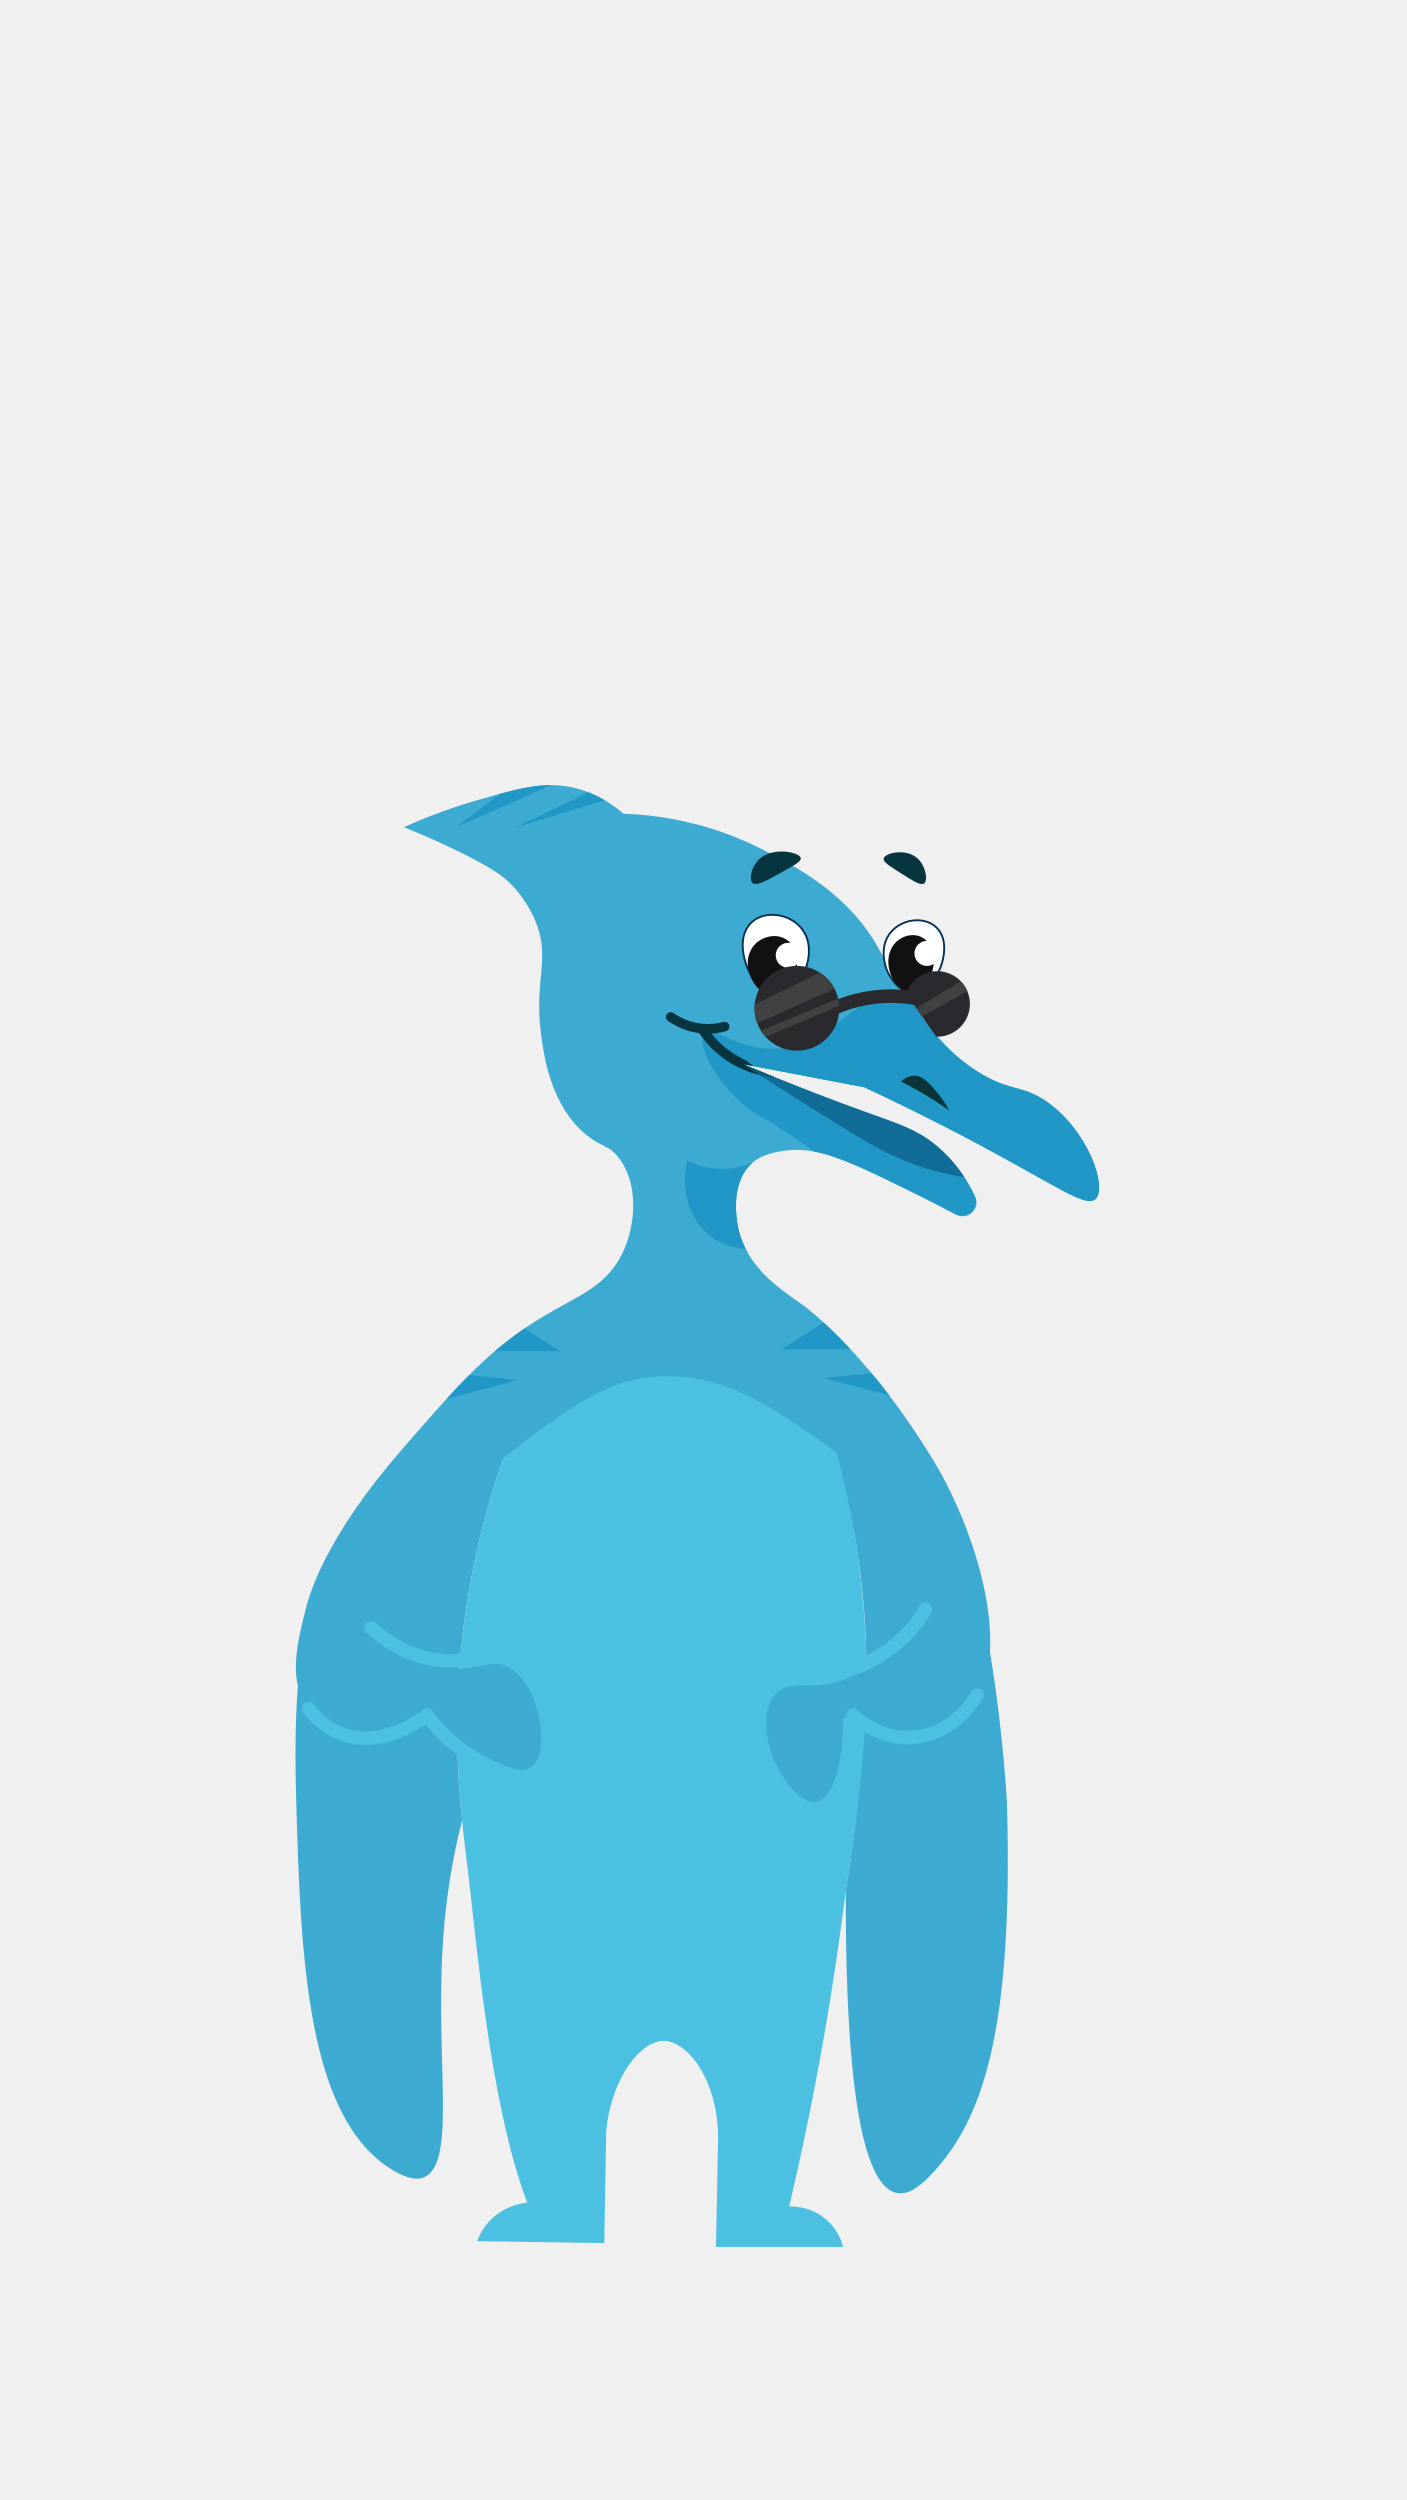
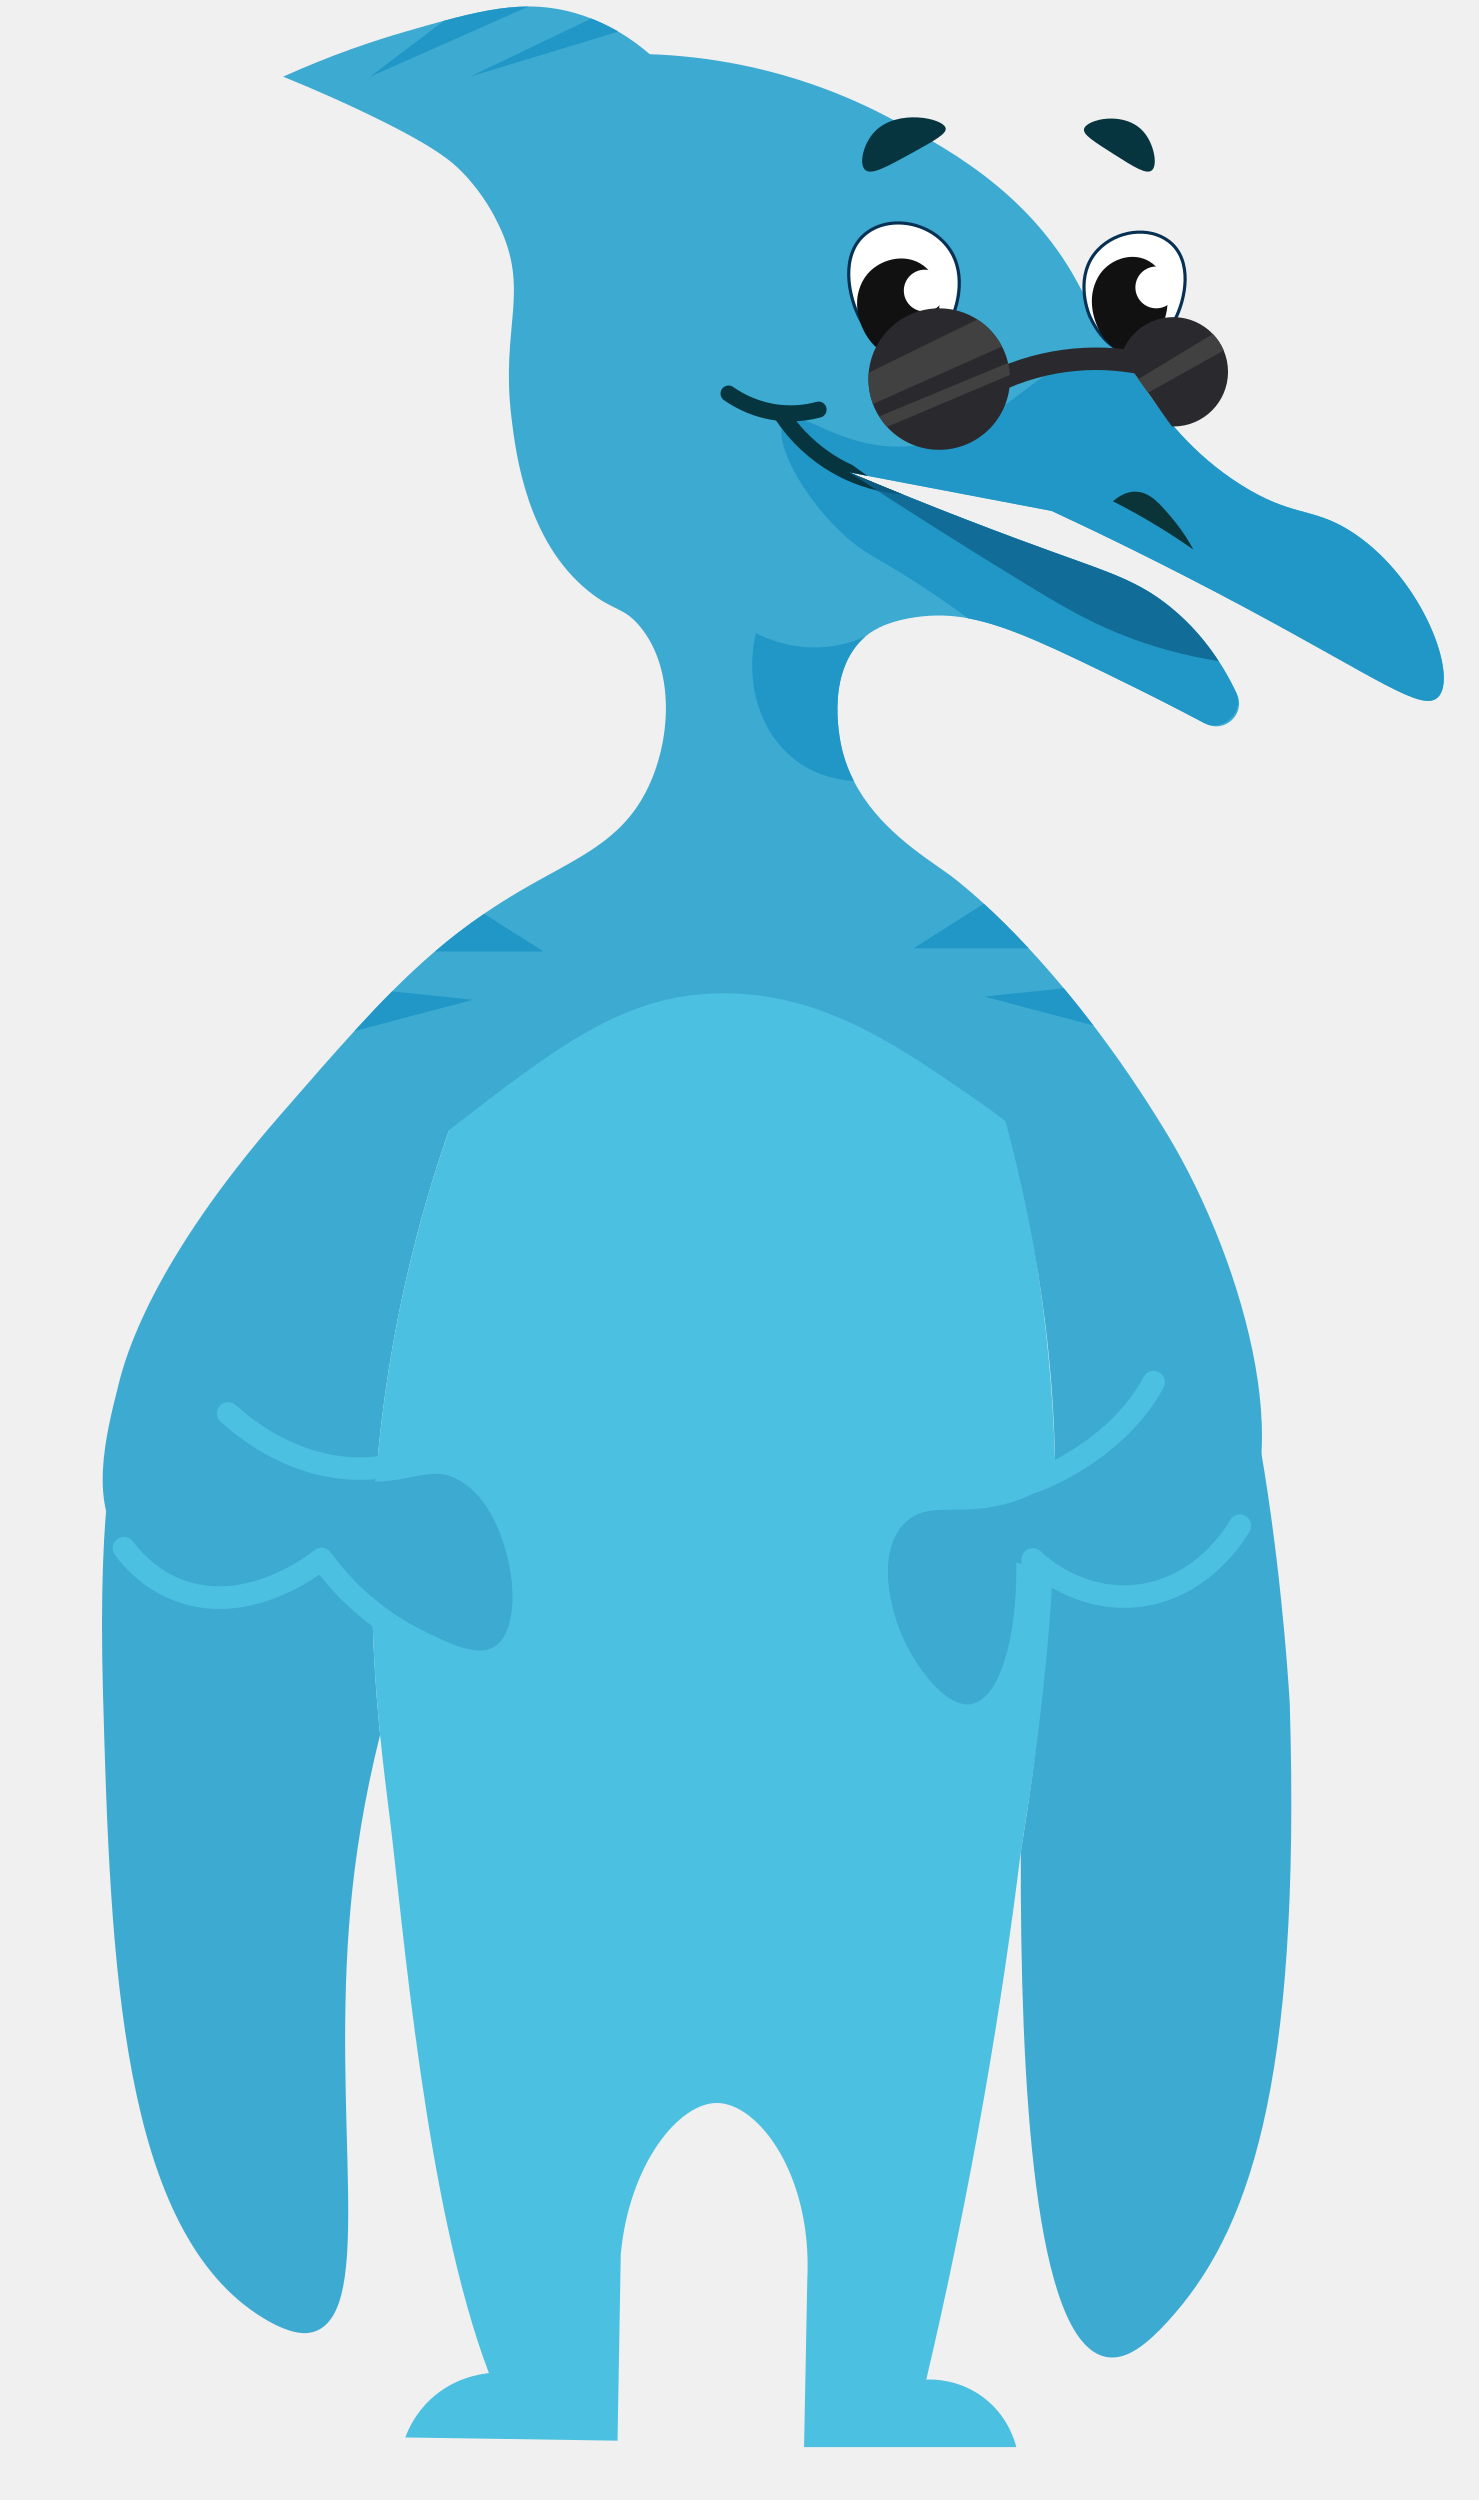
- <svg xmlns="http://www.w3.org/2000/svg" version="1.1" id="Layer_1" x="0px" y="0px" viewBox="0 0 1080 1920" style="enable-background:new 0 0 1080 1920;" xml:space="preserve">
+ <svg xmlns="http://www.w3.org/2000/svg" version="1.1" id="Layer_1" x="0px" y="0px" viewBox="180 600 680 1150" style="enable-background:new 0 0 1080 1920;" xml:space="preserve">
  <style type="text/css">
	.st0{fill:#3DAAD1;}
	.st1{fill:#4CC0E0;}
	.st2{fill:#FFFFFF;}
	.st3{fill:#063154;}
	.st4{fill:#111111;}
	.st5{fill:#2097C6;}
	.st6{fill:#0A3438;}
	.st7{fill:#06343F;}
	.st8{fill:#2A292D;}
	.st9{fill:#414142;}
	.st10{opacity:0.82;}
	.st11{fill:#0D638E;}
</style>
  <g>
    <g>
      <path class="st0" d="M359.05,1228.56c-10.99,68.35-8.63,125.13-4.2,169.43c-7.59,30.24-11.51,56.89-13.55,79.12    c-9.07,98.24,11.32,184.96-16.27,195.29c-3.09,1.15-9.78,2.47-23.67-5.92c-65.85-39.78-70.56-163.04-73.97-287.02    c-2.56-93.24,5.93-123.53,13.32-143.51c20.92-56.53,56.53-93.78,79.3-113.9l77.46-31.17    C383.21,1126.14,368.03,1172.68,359.05,1228.56z" />
    </g>
    <g>
      <path class="st1" d="M649.56,1452.04c0.33-2.03,0.64-4.01,0.95-5.99c9.1-58.73,16.78-108.27,14.79-174.58    c-1.98-66.41-12.83-121.63-23.18-161.26c-0.67-2.53-1.32-5-1.97-7.4c-3.52-9.78-9.68-22.35-20.71-34.03    c-33.69-35.61-83.6-31.81-91.73-31.07c-40.94,11.84-81.86,23.67-122.8,35.51c-2.43,5.53-4.93,11.42-7.46,17.66    c-14.25,35.26-29.43,81.8-38.41,137.68c-10.99,68.35-8.63,125.13-4.2,169.43c1.32,13.2,2.81,25.27,4.2,36.22    c6.36,50.38,16.63,180.45,45.86,257.43c-4.26,0.43-16.19,2.22-26.63,11.84c-7.03,6.48-10.34,13.69-11.84,17.75    c32.55,0.49,65.1,0.99,97.64,1.48c0.49-28.6,0.99-57.21,1.48-85.81c3.89-41.54,26.78-69.73,44.38-69.53    c18.78,0.21,43.85,32.87,41.42,81.37c-0.49,25.64-0.99,51.29-1.48,76.93h97.64c-0.81-3.21-4.28-15.27-16.27-23.67    c-10.65-7.46-21.59-7.53-25.15-7.4c9.64-41.05,18.66-84.49,26.65-130.2C639.55,1525.58,645.08,1488.07,649.56,1452.04z" />
    </g>
    <g>
      <path class="st0" d="M717.08,1667.96c-9.71,10.61-18.93,17.94-28.11,16.27c-33.41-6.06-39.7-126.32-39.41-232.19c0,0,0,0,0-0.01    c0.33-2.03,0.64-4.01,0.95-5.99c4.84-30.9,16.15-103.82,14.79-174.58c-0.76-39.85-5.96-100.25-28.11-174.58    c9.37,4.44,18.74,8.88,28.11,13.32c12.56,4.81,30.17,13.18,47.34,28.11c49.95,43.41,60.66,245.59,60.66,245.59    C778.56,1561.18,754,1627.62,717.08,1667.96z" />
    </g>
    <g>
      <path class="st0" d="M841.35,920.84c-7.31,6.79-27.59-8.67-88.77-41.42c-37.19-19.91-68.26-34.84-88.77-44.38l-54.8-10.45    l-38.41-7.31c8.58,3.61,16.82,7.01,24.71,10.19c28.41,11.52,52.15,20.37,69.98,26.79c25.65,9.23,38.73,13.29,53.26,25.15    c14.4,11.75,23.95,26.07,30.4,39.77c4.29,9.11-5.62,18.42-14.51,13.68c-13.51-7.16-25.36-13.15-35.12-17.95    c-34.72-17.06-55.7-27.13-74-30.51c-8.08-1.48-15.64-1.66-23.64-0.56c-5.83,0.8-10.4,2.04-14,3.43c-4.59,1.78-7.56,3.79-9.53,5.43    c-0.01,0-0.01,0.01-0.03,0.01c-0.64,0.55-1.15,1.04-1.6,1.48c-17.47,17.27-9.73,48.54-8.88,51.78c1.27,4.78,3.02,9.2,5.12,13.3    c10.81,21.22,30.99,33.89,43.7,42.92c0,0,6.05,4.29,16.1,13.49c5.7,5.22,12.69,12.03,20.61,20.53    c5.04,5.41,10.46,11.54,16.16,18.37c4.38,5.25,8.94,10.95,13.6,17.07c10.92,14.32,22.49,31.05,34.15,50.36    c35.76,59.21,63.99,159.23,23.67,193.81c-5.98,5.12-30.39,23.33-93.21,2.96c0.33,36.53-8.18,62.83-20.71,65.1    c-11.87,2.15-25.51-17.61-31.07-29.59c-6.32-13.6-12.72-39.8,0-53.26c11.76-12.46,27.73-1.15,54.74-11.84    c2.44-0.96,28.76-11.75,41.42-35.51c20.86-39.13-7.03-86.9-13.32-97.64c-15.52-26.54-35.57-40.6-56.22-54.74    c-30.79-21.08-65.57-44.92-110.96-44.38c-44.28,0.52-74.54,23.94-125.75,63.62c-13.11,10.15-43.98,35.31-69.53,76.93    c-12.86,20.93-27.19,44.81-17.75,62.14c8.2,15.05,31.26,19.16,39.95,20.71c27.98,4.99,37.42-7.32,51.78,0    c26.07,13.3,32.83,66.64,17.75,76.93c-7.9,5.39-21.47-1.24-34.03-7.4c-20.14-9.85-32.33-24.16-38.47-32.55    c-40.6,17.89-79.83,15.96-97.64-4.44c-17.4-19.93-9.35-51.74-2.96-76.93c3-11.85,14.96-54.95,73.97-122.8    c12.86-14.79,23.98-27.58,34.31-38.88c5.98-6.55,11.7-12.61,17.32-18.26c6.58-6.58,13.03-12.65,19.68-18.32    c7.2-6.17,14.62-11.88,22.64-17.35c5.37-3.67,11.01-7.23,17.01-10.76c25.24-14.77,45.6-21.97,57.7-45.86    c11.41-22.53,13.34-55.69-2.96-75.45c-7.6-9.22-12.13-6.97-23.67-16.27c-28.35-22.83-33.42-62.68-35.51-79.89    c-5.1-42.15,8.94-58.1-5.92-88.77c-1.86-3.86-6.7-13.66-16.27-23.67c-5.09-5.33-13.24-12.55-45.86-28.11    c-9.07-4.33-21.63-10.06-36.99-16.27c22.41-10.1,41.85-16.57,56.22-20.71c6.39-1.85,12.28-3.54,17.8-5.03    c14.96-4.02,27.15-6.55,38.89-6.55c6.75,0,13.34,0.84,20.24,2.71c3.02,0.81,5.89,1.78,8.61,2.83c4.57,1.79,8.7,3.86,12.4,6.01    h0.01c5.99,3.49,10.8,7.23,14.48,10.4c23.57,0.81,64.19,5.44,108,28.11c25.67,13.29,65.6,33.94,88.77,76.93    c11.63,21.56,10.56,19.97,19.37,32.28c2.74,3.82,6.41,8.97,11.7,16.54c7.86,11.24,21.04,29.74,44.38,44.38    c22,13.8,31.28,10.53,46.63,19.04c0.04,0.03,0.09,0.06,0.13,0.07c0.83,0.44,1.66,0.95,2.52,1.48c0.81,0.49,1.64,1.02,2.5,1.6    C835.08,867,851,911.89,841.35,920.84z" />
    </g>
    <g>
      <path class="st1" d="M403.78,1370.93c-10.3,0-22.45-5.96-33.54-11.39c-16.81-8.23-31.38-20.05-43.37-35.19    c-10.49,7.3-38.35,23.31-67.48,11.67c-10.24-4.09-19.42-11.26-26.54-20.75c-1.72-2.29-1.26-5.53,1.03-7.25    c2.29-1.72,5.53-1.26,7.25,1.03c5.99,7.97,13.63,13.97,22.1,17.35c30.48,12.17,61.01-12.99,61.32-13.25    c1.1-0.92,2.52-1.34,3.95-1.17c1.42,0.17,2.71,0.93,3.56,2.08c11.55,15.78,25.93,27.95,42.73,36.18    c12.3,6.02,27.6,13.52,34.29,8.96c4.96-3.39,7.62-14.22,6.76-27.58c-1.24-19.48-10.16-44.31-26.8-52.8    c-7.11-3.63-13.5-2.36-22.34-0.61c-9.23,1.83-20.71,4.1-36.37,1.08c-17.37-3.35-33.79-11.84-48.82-25.25    c-2.13-1.9-2.32-5.18-0.42-7.31c1.91-2.14,5.18-2.32,7.31-0.42c13.61,12.15,28.38,19.82,43.88,22.81    c13.67,2.63,23.62,0.67,32.4-1.07c9.64-1.91,18.75-3.71,29.06,1.55c20.36,10.39,30.96,38.31,32.43,61.37    c1.13,17.72-2.97,31.13-11.26,36.79C411.62,1370,407.84,1370.93,403.78,1370.93z" />
    </g>
    <g>
      <path class="st1" d="M626.84,1404.23c-17.79,0-34.61-25.81-41.32-40.26c-8.27-17.79-17.37-53.08,0.93-72.45    c9.19-9.73,19.86-9.8,32.22-9.88c10.72-0.07,22.88-0.15,38.2-6.21c3.47-1.37,34.34-14.17,49.22-42.1    c1.35-2.52,4.48-3.48,7.01-2.13s3.48,4.48,2.13,7.01c-16.63,31.2-50.72,45.35-54.56,46.86c-17.12,6.77-30.88,6.86-41.94,6.93    c-11.21,0.07-18.61,0.12-24.76,6.63c-13.48,14.26-6.83,44.28,0.93,60.97c7.21,15.54,22.75,36.02,33.3,34.15    c10.83-1.96,22.11-29.39,21.69-76.39c-0.02-2.08,1.21-3.97,3.12-4.8s4.13-0.43,5.63,1c4.15,3.96,19.4,16.8,41.14,15.61    c30.29-1.62,45.41-28.71,46.03-29.86c1.37-2.51,4.52-3.44,7.03-2.06c2.51,1.37,3.43,4.52,2.06,7.03    c-0.74,1.36-18.58,33.31-54.57,35.24c-17.57,0.91-31.5-5.73-40.19-11.58c-1.25,43.45-12.7,72.86-30.1,76.01    C628.98,1404.14,627.91,1404.23,626.84,1404.23z" />
    </g>
    <g>
      <g>
        <path class="st2" d="M618.69,744.04c-0.44,1.1-8.02,19.38-22.19,19.23c-12.02-0.13-19.18-13.42-20.71-16.27     c-5.44-10.11-9.87-30.27,2.96-39.95c10.16-7.66,26.41-5.18,35.51,4.44C626.27,724.18,619.34,742.43,618.69,744.04z" />
        <path class="st3" d="M596.67,764.02c-0.06,0-0.12,0-0.18,0c-8.03-0.09-15.62-6-21.36-16.66c-5.7-10.59-9.88-31.05,3.17-40.89     c10.19-7.68,26.89-5.61,36.49,4.52c12.22,12.91,5.41,31.28,4.59,33.33l0,0C619.06,745.12,611.35,764.02,596.67,764.02z      M593.13,703.28c-5.09,0-10.03,1.42-13.94,4.37c-12.31,9.28-8.22,28.85-2.75,39c5.47,10.17,12.6,15.81,20.07,15.89     c0.05,0,0.11,0,0.16,0c13.68,0,21.03-18,21.33-18.77c0.78-1.96,7.3-19.52-4.29-31.77C608.32,706.3,600.56,703.28,593.13,703.28z" />
      </g>
      <g>
        <path class="st4" d="M612.04,741.82c-0.9,10.23-8.75,22.14-18.86,22.19c-11.29,0.06-19.86-14.69-18.86-26.26     c0.18-2.11,1.09-8.78,6.66-13.68c5.53-4.87,14.75-7.2,22.19-2.96C613.08,726.76,612.22,739.77,612.04,741.82z" />
      </g>
      <g>
        <circle class="st2" cx="605.38" cy="733.68" r="9.62" />
      </g>
    </g>
    <g>
      <g>
        <path class="st2" d="M680.99,744.73c0.4,1.01,7.34,17.73,20.3,17.6c11-0.12,17.55-12.28,18.95-14.89     c4.98-9.25,9.03-27.69-2.71-36.55c-9.3-7.01-24.16-4.74-32.49,4.06C674.06,726.57,680.4,743.26,680.99,744.73z" />
        <path class="st3" d="M701.13,763.07c-13.47,0-20.54-17.32-20.83-18.06l0,0c-0.75-1.88-7-18.72,4.21-30.56     c8.8-9.29,24.12-11.19,33.47-4.14c11.97,9.02,8.14,27.78,2.91,37.49c-5.26,9.78-12.22,15.2-19.6,15.28     C701.24,763.07,701.19,763.07,701.13,763.07z M681.67,744.46c0.28,0.71,7.01,17.3,19.61,17.13c6.81-0.07,13.32-5.22,18.31-14.5     c4.99-9.27,8.73-27.14-2.5-35.61c-8.77-6.62-23.2-4.8-31.51,3.98C675.01,726.64,680.96,742.67,681.67,744.46L681.67,744.46z" />
      </g>
      <g>
        <path class="st4" d="M716.99,740.7c-0.82,10.06-8.04,21.78-17.34,21.83c-10.38,0.06-18.26-14.45-17.34-25.83     c0.17-2.08,1-8.64,6.12-13.46c5.08-4.79,13.56-7.08,20.4-2.91C717.95,725.89,717.15,738.68,716.99,740.7z" />
      </g>
      <g>
        <circle class="st2" cx="711.9" cy="732.21" r="9.62" />
      </g>
    </g>
    <g>
      <path class="st5" d="M841.35,920.84c-7.31,6.79-27.59-8.67-88.77-41.42c-37.19-19.91-68.26-34.84-88.77-44.38l-93.21-17.75    c39.49,16.61,71.9,28.79,94.69,36.99c25.65,9.23,38.73,13.29,53.26,25.15c9.14,7.47,16.35,15.98,22.01,24.69    c3,4.6,5.59,9.27,7.81,13.88c4.57,9.47-5.74,19.23-15.03,14.31c-13.05-6.92-24.53-12.71-34.03-17.37    c-34.72-17.06-55.7-27.13-74-30.51c-3.82-2.81-8.21-5.95-13.29-9.44c-26.25-18.01-31.75-18.21-42.9-28.11    c-19.87-17.64-34.69-45.64-28.11-53.26c6.07-7.03,22.99,11.7,51.78,11.84c47.03,0.22,67.73-49.44,102.22-43.17    c2.74,3.82,6.41,8.97,11.7,16.54c7.86,11.24,21.04,29.74,44.38,44.38c22,13.8,31.28,10.53,46.63,19.04    c0.04,0.03,0.09,0.06,0.13,0.07c0.84,0.5,1.69,0.99,2.52,1.48c0.81,0.49,1.64,1.02,2.5,1.6C835.08,867,851,911.89,841.35,920.84z" />
    </g>
    <g>
      <path class="st6" d="M691.93,830.59c4.58-4.02,8.43-4.46,10.36-4.44c6.81,0.06,11.68,5.97,17.75,13.32    c4.08,4.94,6.93,9.63,8.88,13.32c-6.27-4.41-13.17-8.89-20.71-13.32C702.61,836.19,697.17,833.24,691.93,830.59z" />
    </g>
    <g>
      <path class="st7" d="M615,658.97c-0.98-4.66-22.35-9.04-32.55,1.48c-5.38,5.56-7.5,15.11-4.44,17.75    c2.84,2.45,9.75-1.36,20.71-7.4C609.93,664.63,615.54,661.54,615,658.97z" />
    </g>
    <g>
      <path class="st7" d="M678.64,659.42c0.83-4.56,18.95-8.84,27.6,1.45c4.56,5.43,6.36,14.77,3.76,17.35    c-2.41,2.4-8.27-1.33-17.56-7.23C682.94,664.95,678.18,661.94,678.64,659.42z" />
    </g>
    <g>
      <path class="st8" d="M639.45,780.51l-4.53-9.31c12.21-5.94,25.26-9.59,38.77-10.85c13.03-1.22,26.08-0.18,38.77,3.1l-2.59,10.03    c-11.52-2.98-23.37-3.93-35.21-2.82C662.39,771.8,650.54,775.12,639.45,780.51z" />
    </g>
    <g>
      <g>
        <path class="st8" d="M744.89,771.04c0,13.89-11.26,25.15-25.15,25.15c-0.22,0-0.43-0.03-0.65-0.03     c-1.98-2.68-3.73-5.16-5.27-7.37c-2.17-3.11-4.05-5.8-5.71-8.15c-1.72-2.41-3.18-4.47-4.45-6.26c-0.55-0.75-1.05-1.46-1.54-2.13     c-2.91-4.05-4.73-6.6-6.3-8.97c3.27-10.09,12.74-17.4,23.92-17.4c7.13,0,13.58,2.97,18.15,7.75c2.1,2.17,3.8,4.73,5,7.56     C744.18,764.24,744.89,767.55,744.89,771.04z" />
      </g>
      <g>
        <path class="st9" d="M742.89,761.2l-34.78,19.44c-1.72-2.41-3.18-4.47-4.45-6.26l34.23-20.74     C739.99,755.82,741.7,758.38,742.89,761.2z" />
      </g>
    </g>
    <g>
      <g>
        <g>
          <path class="st7" d="M572.17,813.99c-1.87-0.85-3.75-1.81-5.64-2.89c-7.71-4.41-14.59-10.33-20.17-17.34      c-1.32-1.66-2.56-3.37-3.73-5.15c-1.12-1.72-3.42-2.19-5.12-1.07c-1.72,1.12-2.19,3.42-1.07,5.12c0.16,0.25,0.33,0.5,0.5,0.74      c6.67,9.93,15.62,18.24,25.91,24.12c11.63,6.64,23.05,9.22,32.46,9.94c-7.89-3.18-16.13-6.58-24.71-10.19l8.5,1.62      C576.74,817.32,574.43,815.66,572.17,813.99z" />
        </g>
      </g>
      <g>
        <g>
          <path class="st7" d="M543.67,793.85c-1.74,0-3.49-0.09-5.23-0.26c-11.43-1.14-20.14-5.81-25.43-9.53      c-1.67-1.17-2.07-3.48-0.9-5.15c1.18-1.67,3.48-2.07,5.15-0.9c4.57,3.21,12.07,7.24,21.91,8.22c5.5,0.55,11.02,0.09,16.42-1.37      c1.97-0.53,4,0.63,4.53,2.61c0.53,1.97-0.63,4-2.61,4.54C552.96,793.23,548.32,793.85,543.67,793.85z" />
        </g>
      </g>
    </g>
    <g>
      <g>
        <path class="st8" d="M644.58,774.37c0,17.98-14.57,32.55-32.55,32.55c-9.51,0-18.05-4.07-24-10.56     c-1.36-1.48-2.57-3.08-3.64-4.79c-1.14-1.8-2.09-3.74-2.86-5.77c-1.33-3.55-2.06-7.4-2.06-11.42c0-0.99,0.04-1.97,0.13-2.93     c1.48-16.6,15.43-29.62,32.41-29.62c6.49,0,12.53,1.89,17.61,5.16c4.76,3.06,8.67,7.34,11.29,12.4c1.23,2.35,2.17,4.88,2.8,7.55     c0.43,1.79,0.7,3.64,0.8,5.53C644.57,773.1,644.58,773.73,644.58,774.37z" />
      </g>
      <g>
        <path class="st9" d="M640.93,759.38l-59.39,26.41c-1.33-3.55-2.06-7.4-2.06-11.42c0-0.99,0.04-1.97,0.13-2.93l50.02-24.46     C634.41,750.05,638.31,754.32,640.93,759.38z" />
      </g>
      <g>
        <path class="st9" d="M644.53,772.46l-56.49,23.89c-1.36-1.48-2.57-3.08-3.64-4.79l59.33-24.63     C644.16,768.72,644.42,770.57,644.53,772.46z" />
      </g>
    </g>
    <g class="st10">
      <path class="st11" d="M740.57,904.1c-6.58-1.02-15.18-2.68-24.97-5.46c-26.38-7.49-44.44-18.26-60.66-28.11    c-31.16-18.95-59.18-36.75-84.33-53.26c39.49,16.61,71.9,28.79,94.69,36.99c25.65,9.23,38.73,13.29,53.26,25.15    C727.7,886.88,734.91,895.39,740.57,904.1z" />
    </g>
    <g>
      <path class="st5" d="M576.53,894.21c-17.47,17.27-9.73,48.54-8.88,51.78c1.27,4.78,3.02,9.2,5.12,13.3    c-6.95-0.43-16.73-2.31-25.83-8.86c-16.97-12.21-24.57-35.57-19.23-59.18c4.9,2.52,18.32,8.55,35.51,5.92    c5.8-0.89,10.8-2.57,14.91-4.44C577.49,893.27,576.97,893.76,576.53,894.21z" />
    </g>
    <g>
      <path class="st5" d="M423.14,603l-72.97,32.3l34.07-25.74C399.2,605.53,411.39,603,423.14,603z" />
    </g>
    <g>
      <path class="st5" d="M478.88,610.15" />
    </g>
    <g>
      <path class="st5" d="M464.39,614.54l-68.35,20.76l55.95-26.76C456.56,610.33,460.69,612.4,464.39,614.54z" />
    </g>
    <g>
      <path class="st5" d="M430.06,1037.71h-50.01c7.2-6.17,14.62-11.88,22.64-17.35L430.06,1037.71z" />
    </g>
    <g>
      <path class="st5" d="M397.51,1059.91l-54.46,14.38c5.98-6.55,11.7-12.61,17.32-18.26L397.51,1059.91z" />
    </g>
    <g>
      <path class="st5" d="M653.18,1036.23H600.2l32.37-20.53C638.27,1020.92,645.27,1027.73,653.18,1036.23z" />
    </g>
    <g>
      <path class="st5" d="M682.93,1071.68l-50.18-13.26l36.59-3.82C673.72,1059.86,678.27,1065.56,682.93,1071.68z" />
    </g>
  </g>
</svg>
